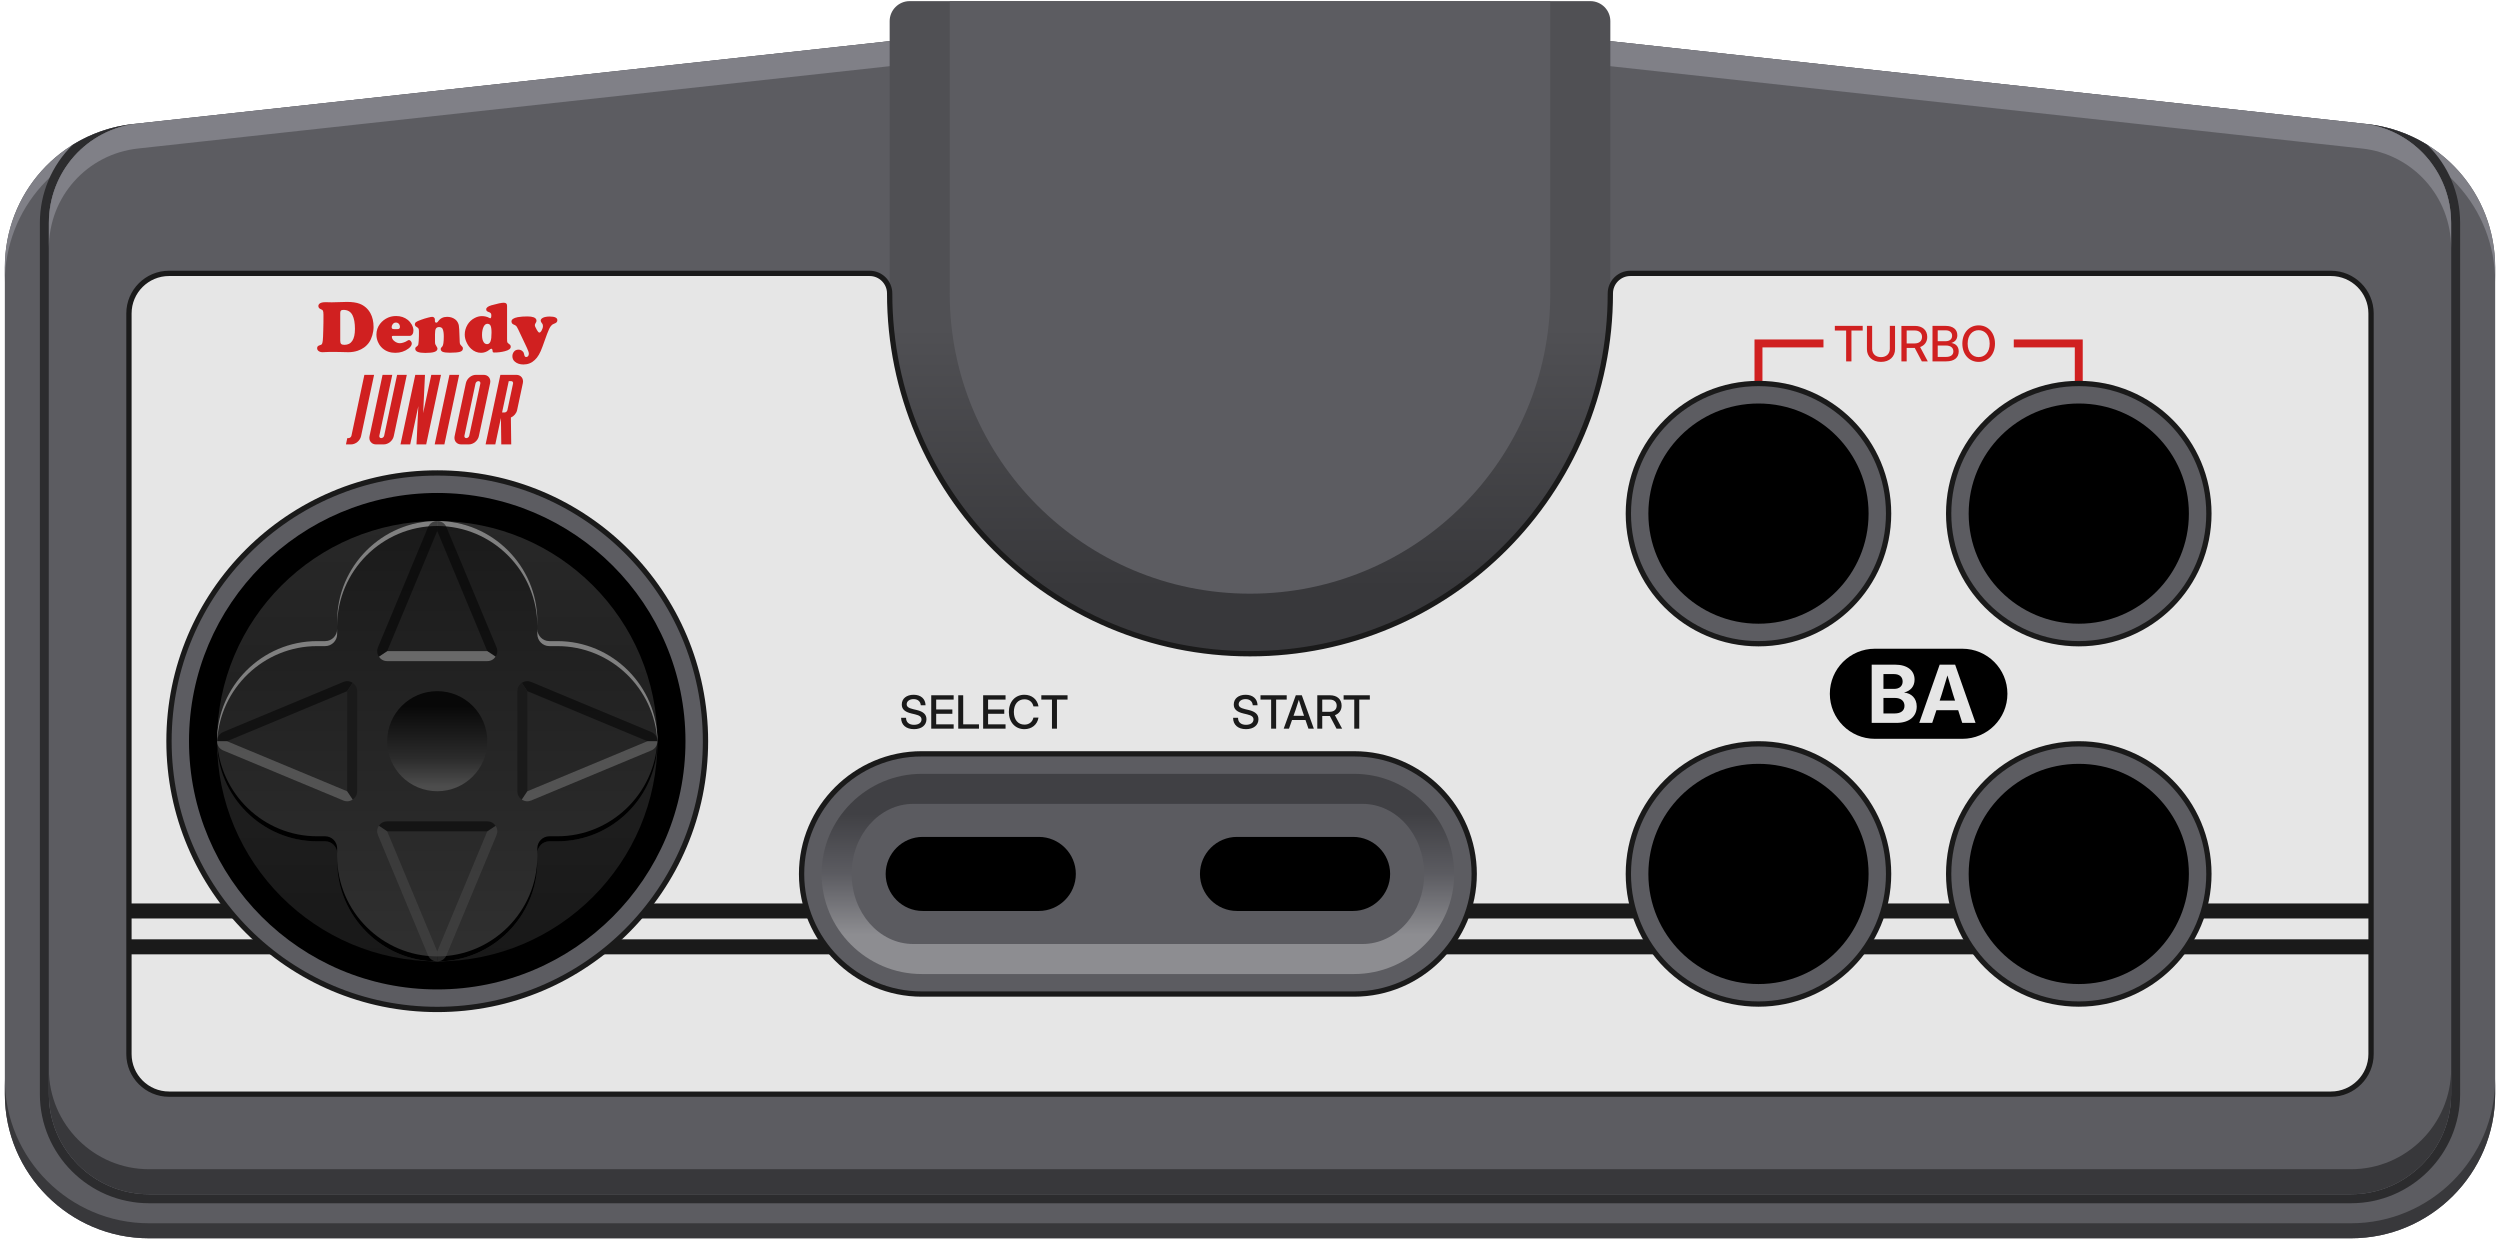
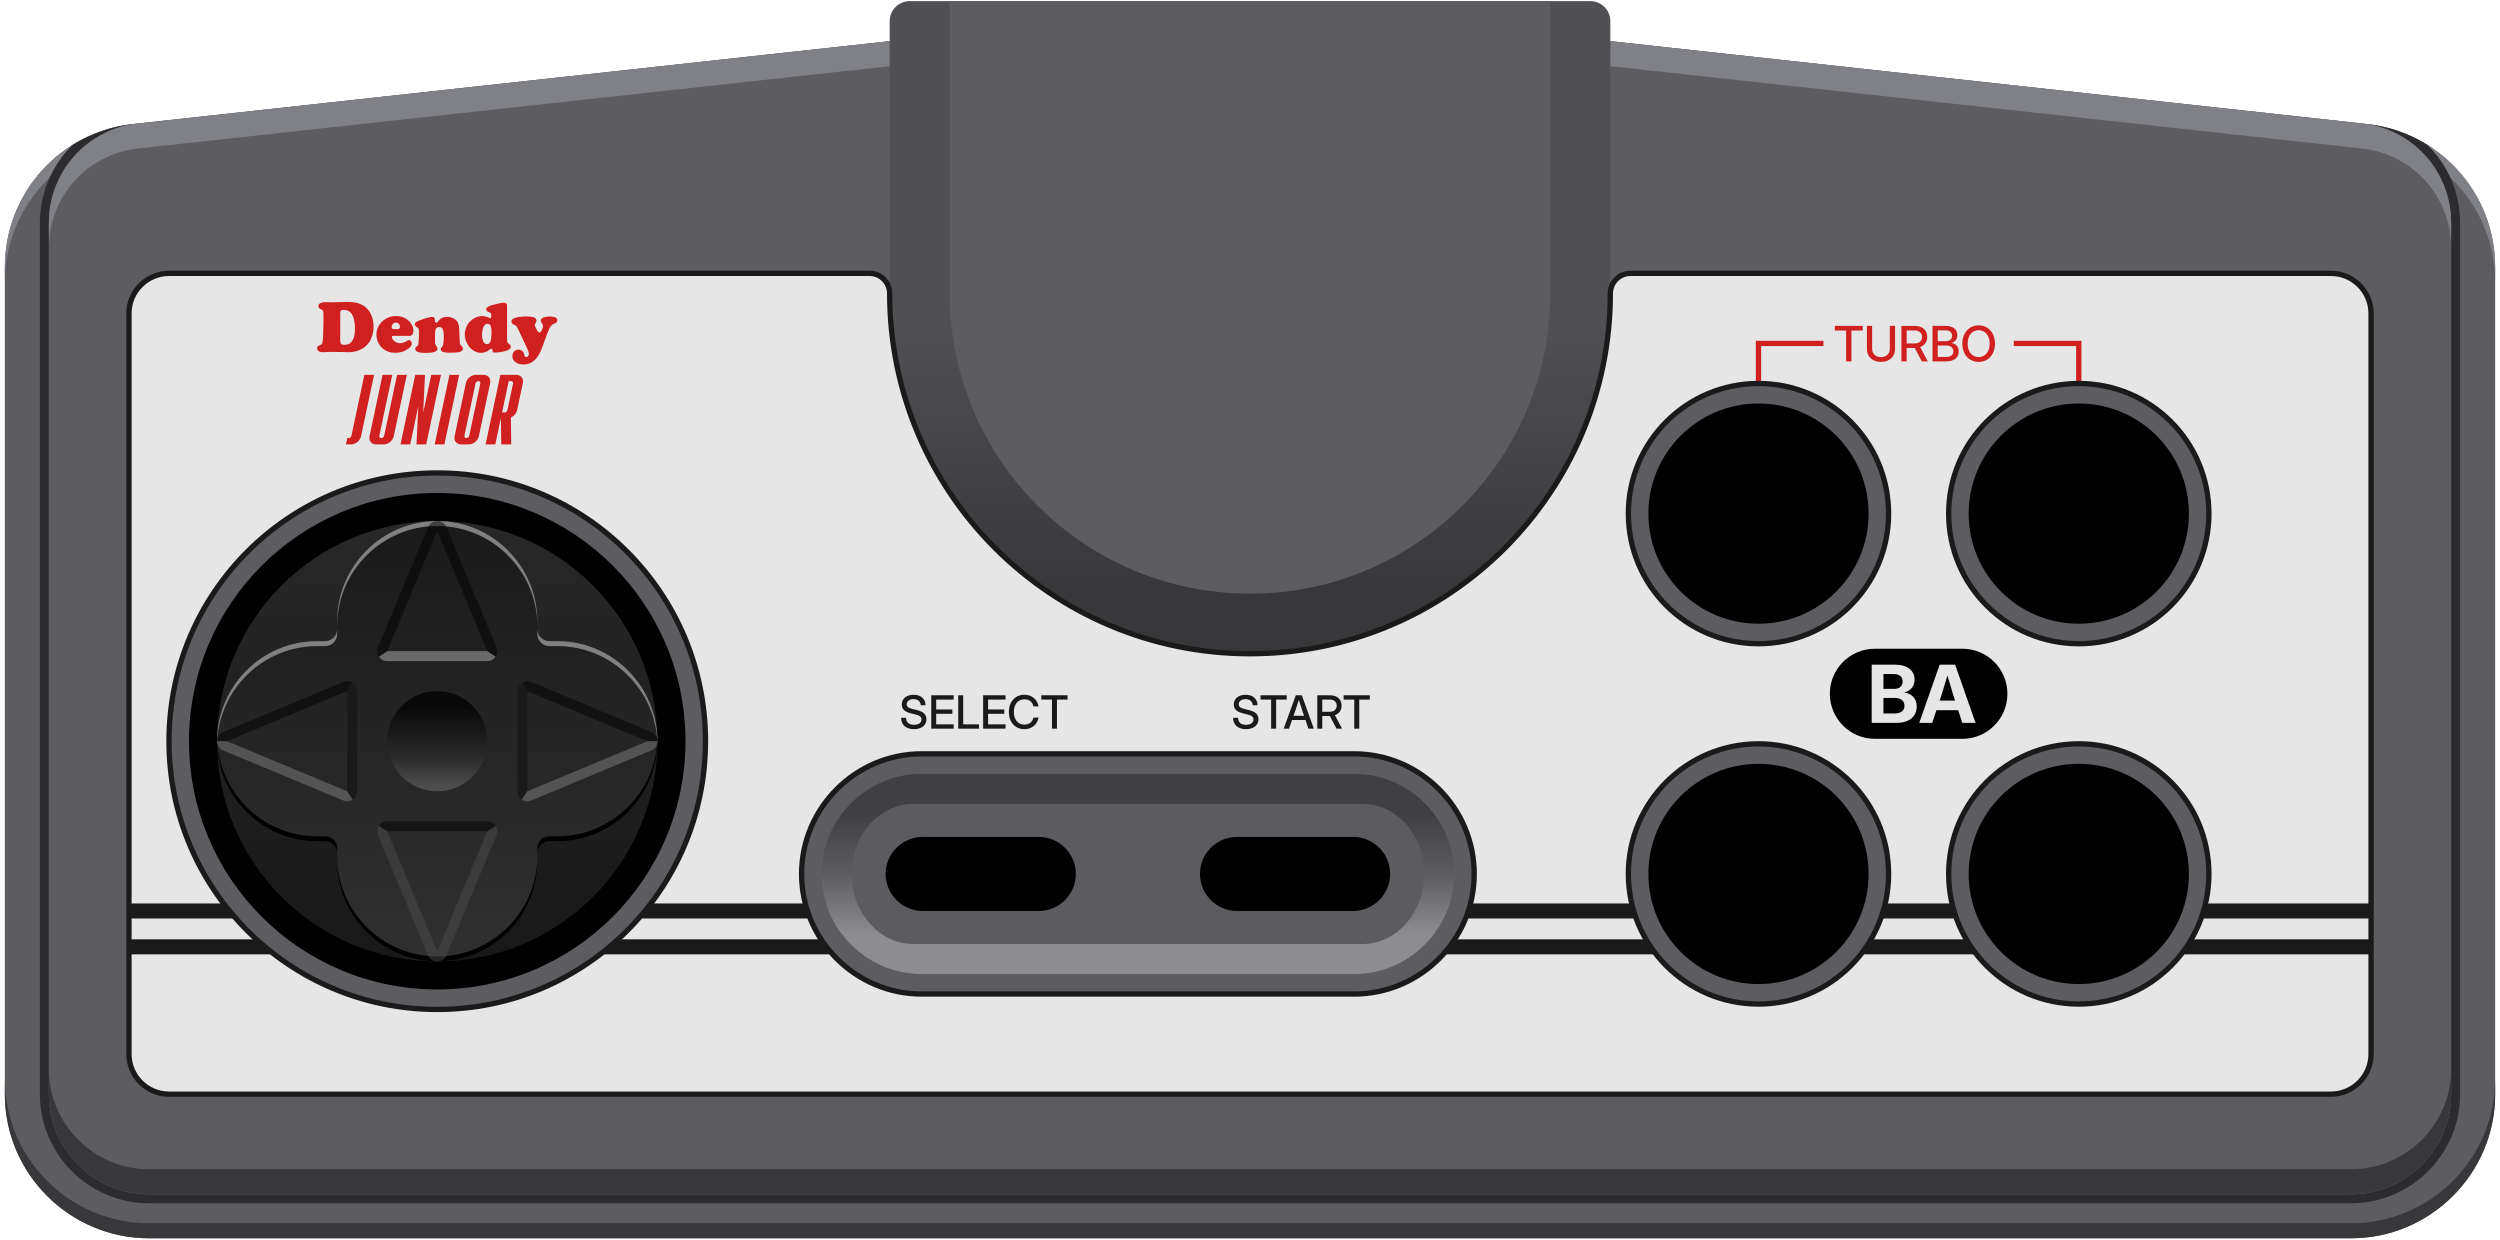
<svg xmlns="http://www.w3.org/2000/svg" xml:space="preserve" viewBox="0 0 472 234" width="472px" height="234px" version="1.1" style="shape-rendering:geometricPrecision; fill-rule:evenodd; clip-rule:evenodd">
  <defs>
    <style type="text/css">
    .str1 {stroke:#1A1A1A;stroke-width:2.835}
-     .str3 {stroke:#D02020;stroke-width:1.5}
+     .str3 {stroke:#D02020;stroke-width:1}
    .str0 {stroke:#1A1A1A;stroke-linejoin:round}
    .str2 {stroke:#1A1A1A;stroke-linejoin:round}
    .fil6 {fill:none}
    .fil11 {fill:black}
    .fil13 {fill:#1A1A1A}
    .fil10 {fill:#5C5C61}
    .fil16 {fill:gray}
    .fil12 {fill:#D02020}
    .fil4 {fill:#E6E6E6}
    .fil5 {fill:#38383B}
    .fil8 {fill:#5B5B60}
    .fil0 {fill:#5C5C61}
    .fil1 {fill:#808087}
    .fil9 {fill:black}
    .fil2 {fill:#2C2C2E}
    .fil20 {fill:black;fill-opacity:0.5}
    .fil17 {fill:black;fill-opacity:0.5}
    .fil19 {fill:#4D4D4D;fill-opacity:0.5}
    .fil21 {fill:gray;fill-opacity:0.5}
    .fil18 {fill:#B3B3B3;fill-opacity:0.5}
    .fil22 {fill:gray;fill-rule:nonzero;fill-opacity:0.5}
    .fil15 {fill:url(#id0)}
    .fil3 {fill:url(#id1)}
    .fil23 {fill:url(#id2)}
    .fil14 {fill:url(#id3)}
    .fil7 {fill:url(#id4);fill-opacity:0.3}
  </style>
    <linearGradient id="id0" gradientUnits="userSpaceOnUse" x1="82.551" y1="181.513" x2="82.551" y2="98.363">
      <stop offset="0" style="stop-opacity:1; stop-color:#303030" />
      <stop offset="1" style="stop-opacity:1; stop-color:#1A1A1A" />
    </linearGradient>
    <linearGradient id="id1" gradientUnits="userSpaceOnUse" x1="236" y1="123.426" x2="236" y2="0.212">
      <stop offset="0" style="stop-opacity:1; stop-color:#38383B" />
      <stop offset="0.1" style="stop-opacity:1; stop-color:#38383B" />
      <stop offset="0.5" style="stop-opacity:1; stop-color:#505054" />
      <stop offset="1" style="stop-opacity:1; stop-color:#505054" />
    </linearGradient>
    <linearGradient id="id2" gradientUnits="userSpaceOnUse" x1="82.55" y1="148.442" x2="82.55" y2="133.323">
      <stop offset="0" style="stop-opacity:1; stop-color:#4D4D4D" />
      <stop offset="0.35" style="stop-opacity:1; stop-color:#2B2B2B" />
      <stop offset="1" style="stop-opacity:1; stop-color:#080808" />
    </linearGradient>
    <linearGradient id="id3" gradientUnits="userSpaceOnUse" x1="82.551" y1="181.513" x2="82.551" y2="98.363">
      <stop offset="0" style="stop-opacity:1; stop-color:#181818" />
      <stop offset="1" style="stop-opacity:1; stop-color:#282828" />
    </linearGradient>
    <linearGradient id="id4" gradientUnits="userSpaceOnUse" x1="241.471" y1="183.897" x2="241.471" y2="146.102">
      <stop offset="0" style="stop-opacity:1; stop-color:white" />
      <stop offset="0.2" style="stop-opacity:1; stop-color:white" />
      <stop offset="0.5" style="stop-opacity:1; stop-color:#5C5C61" />
      <stop offset="0.8" style="stop-opacity:1; stop-color:black" />
      <stop offset="1" style="stop-opacity:1; stop-color:black" />
    </linearGradient>
  </defs>
  <g>
    <g>
      <path class="fil0" d="M25.163 23.412l421.674 0c13.864,1.519 24.25,13.104 24.25,27.052l0 156.111c0,14.988 -12.225,27.212 -27.213,27.212l-415.748 0c-14.988,0 -27.213,-12.224 -27.213,-27.212l0 -156.111c0,-13.948 10.386,-25.533 24.25,-27.052z" />
      <path class="fil1" d="M25.163 23.412l142.805 -15.641 136.064 0 142.805 15.641c13.864,1.519 24.25,13.104 24.25,27.052l0 2.834c0,-13.947 -10.386,-25.532 -24.25,-27.051l-142.805 -15.641 -136.064 0 -142.805 15.641c-13.864,1.519 -24.25,13.104 -24.25,27.051l0 -2.834c0,-13.948 10.386,-25.533 24.25,-27.052z" />
      <path class="fil2" d="M458.261 27.335c3.992,3.891 6.212,9.184 6.212,14.763l0 164.477c0,11.348 -9.251,20.598 -20.599,20.598l-415.748 0c-11.348,0 -20.599,-9.25 -20.599,-20.598l0 -164.477c0,-5.579 2.22,-10.872 6.212,-14.763 3.363,-2.084 7.234,-3.464 11.424,-3.923l0.883 -0.096c-9.617,1.064 -16.818,9.104 -16.818,18.782l0 164.477c0,10.408 8.489,18.897 18.898,18.897l415.748 0c10.409,0 18.898,-8.489 18.898,-18.897l0 -164.477c0,-9.678 -7.201,-17.718 -16.818,-18.782l0.883 0.096c4.19,0.459 8.061,1.839 11.424,3.923z" />
      <path class="fil0" d="M26.068 23.313l141.9 -15.542 136.064 0 141.9 15.542c9.628,1.054 16.84,9.1 16.84,18.785l0 164.477c0,10.408 -8.489,18.897 -18.898,18.897l-415.748 0c-10.409,0 -18.898,-8.489 -18.898,-18.897l0 -164.477c0,-9.685 7.212,-17.731 16.84,-18.785z" />
      <path class="fil1" d="M26.068 23.313l141.9 -15.542 136.064 0 141.9 15.542c9.628,1.054 16.84,9.1 16.84,18.785 0,1.575 0,3.15 0,4.725 0,-9.686 -7.212,-17.731 -16.84,-18.786l-141.9 -15.541 -136.064 0 -141.9 15.541c-9.628,1.055 -16.84,9.1 -16.84,18.786 0,-1.575 0,-3.15 0,-4.725 0,-9.685 7.212,-17.731 16.84,-18.785z" />
      <path class="fil3" d="M304.032 3.992l0 51.402c0,37.572 -30.46,68.032 -68.032,68.032 -37.572,0 -68.032,-30.46 -68.032,-68.032l0 -51.402c0,-2.082 1.698,-3.78 3.78,-3.78 43.871,0 84.632,0 128.504,0 2.082,0 3.78,1.698 3.78,3.78z" />
      <path class="fil0" d="M292.693 0.212l0 55.182c0,31.31 -25.383,56.693 -56.693,56.693 -31.31,0 -56.693,-25.383 -56.693,-56.693l0 -55.182c37.961,0 75.425,0 113.386,0z" />
      <path class="fil4 str0" d="M31.905 51.614l132.284 0c2.082,0 3.779,1.698 3.779,3.78l0 0c0,37.572 30.46,68.032 68.032,68.032 37.572,0 68.032,-30.46 68.032,-68.032l0 0c0,-2.082 1.697,-3.78 3.779,-3.78l132.284 0c4.163,0 7.559,3.396 7.559,7.559l0 139.843c0,4.163 -3.397,7.559 -7.559,7.559l-408.19 0c-4.162,0 -7.559,-3.396 -7.559,-7.559l0 -139.843c0,-4.163 3.396,-7.559 7.559,-7.559z" />
      <path class="fil5" d="M462.772 206.575c0,10.408 -8.489,18.897 -18.898,18.897l-415.748 0c-10.409,0 -18.898,-8.489 -18.898,-18.897 0,-1.575 0,-3.15 0,-4.725 0,10.409 8.489,18.898 18.898,18.898l415.748 0c10.409,0 18.898,-8.489 18.898,-18.898 0,1.575 0,3.15 0,4.725z" />
      <path class="fil5" d="M471.087 203.74l0 2.835c0,14.988 -12.225,27.212 -27.213,27.212l-415.748 0c-14.988,0 -27.213,-12.224 -27.213,-27.212l0 -2.835c0,14.988 12.225,27.213 27.213,27.213l415.748 0c14.988,0 27.213,-12.225 27.213,-27.213z" />
      <path class="fil6 str1" d="M24.346 171.992l423.308 0m0 6.77l-423.308 0" />
      <circle class="fil0 str2" cx="82.551" cy="139.938" r="50.646" />
      <path class="fil0 str2" d="M174.015 142.323l81.639 0c12.472,0 22.677,10.205 22.677,22.677l0 0c0,12.472 -10.205,22.677 -22.677,22.677l-81.639 0c-12.472,0 -22.677,-10.205 -22.677,-22.677l0 0c0,-12.472 10.205,-22.677 22.677,-22.677z" />
      <path class="fil7" d="M274.551 165c0,10.394 -8.504,18.898 -18.897,18.898l-81.639 0c-10.393,0 -18.897,-8.504 -18.897,-18.898 0,-10.394 8.504,-18.898 18.897,-18.898l81.639 0c10.393,0 18.897,8.504 18.897,18.898z" />
      <rect class="fil8" x="160.787" y="151.771" width="108.095" height="26.457" rx="11.639" ry="13.229" />
      <path class="fil9" d="M174.204 158.007l21.922 0c3.843,0 6.992,3.148 6.992,6.992 0,3.854 -3.144,6.993 -6.992,6.993l-21.922 0c-3.843,0 -6.991,-3.148 -6.991,-6.992 0,-3.846 3.147,-6.993 6.991,-6.993zm59.339 0l21.922 0c3.843,0 6.991,3.148 6.991,6.992 0,3.846 -3.147,6.993 -6.991,6.993l-21.922 0c-3.843,0 -6.992,-3.148 -6.992,-6.992 0,-3.846 3.147,-6.993 6.992,-6.993z" />
      <circle class="fil10 str2" cx="392.473" cy="165" r="24.567" />
      <circle class="fil11" cx="392.473" cy="165" r="20.788" />
      <circle class="fil10 str2" cx="332" cy="165" r="24.567" />
      <circle class="fil11" cx="332" cy="165" r="20.788" />
      <path class="fil6 str3" d="M380.201 64.843l12.272 0 -0.001 7.559m-60.472 0l0.001 -7.559 12.271 0" />
      <path class="fil12" d="M346.418 62.403l2.132 0 0 5.824 1.003 0 0 -5.824 2.124 0 0 -0.874 -5.259 0 0 0.874zm8.711 5.925c1.612,0 2.655,-1 2.655,-2.397l0 -4.402 -0.985 0 0 4.321c0,0.917 -0.634,1.576 -1.67,1.576 -1.034,0 -1.669,-0.659 -1.669,-1.576l0 -4.321 -0.984 0 0 4.402c0,1.397 1.038,2.397 2.653,2.397zm3.857 -0.101l0.994 0 0 -2.539 1.483 0c0.013,0 0.032,0 0.044,0l1.336 2.539 1.122 0 -1.446 -2.705c0.836,-0.301 1.343,-0.972 1.343,-1.908 0,-1.28 -0.898,-2.084 -2.332,-2.084l-2.544 0 0 6.697zm0.994 -3.386l0 -2.449 1.506 0c0.861,0 1.392,0.468 1.392,1.222 0,0.756 -0.526,1.227 -1.388,1.227l-1.51 0zm4.877 3.386l2.575 0c1.583,0 2.375,-0.742 2.375,-1.882 0,-0.955 -0.609,-1.48 -1.384,-1.587l0 -0.009c0.697,-0.215 1.118,-0.687 1.118,-1.458 0,-1.078 -0.805,-1.762 -2.184,-1.762l-2.5 0 0 6.698zm0.985 -0.838l0 -2.152 1.564 0c0.886,0 1.389,0.423 1.389,1.104 0,0.683 -0.517,1.048 -1.424,1.048l-1.529 0zm0 -2.971l0 -2.052 1.501 0c0.759,0 1.213,0.397 1.213,1.027 0,0.632 -0.454,1.025 -1.213,1.025l-1.501 0zm7.728 3.91c1.785,0 3.084,-1.4 3.084,-3.446 0,-2.054 -1.299,-3.454 -3.084,-3.454 -1.786,0 -3.08,1.4 -3.08,3.454 0,2.041 1.294,3.446 3.08,3.446zm0 -0.911c-1.156,0 -2.078,-0.906 -2.078,-2.535 0,-1.637 0.922,-2.544 2.078,-2.544 1.155,0 2.081,0.907 2.081,2.544 0,1.629 -0.926,2.535 -2.081,2.535z" />
      <circle class="fil10 str2" cx="392.473" cy="96.969" r="24.567" />
      <circle class="fil11" cx="392.473" cy="96.969" r="20.788" />
      <circle class="fil10 str2" cx="332" cy="96.969" r="24.567" />
      <circle class="fil11" cx="332" cy="96.969" r="20.788" />
      <path class="fil11" d="M353.977 122.48c8.183,0 8.336,0 16.519,0 4.697,0 8.504,3.808 8.504,8.504 0,4.697 -3.807,8.505 -8.504,8.505 -8.183,0 -8.336,0 -16.519,0 -4.697,0 -8.504,-3.808 -8.504,-8.505 0,-4.696 3.807,-8.504 8.504,-8.504z" />
      <path class="fil4" d="M353.375 136.482l4.657 0c2.499,0 3.846,-1.259 3.846,-3.097 0,-1.565 -1.03,-2.506 -2.369,-2.63l0 -0.015c1.203,-0.302 1.961,-1.15 1.961,-2.426 0,-1.694 -1.324,-2.827 -3.69,-2.827l-4.405 0 0 10.995zm2.22 -1.783l0 -2.929 2.155 0c1.145,0 1.817,0.573 1.817,1.49 0,0.916 -0.687,1.439 -1.852,1.439l-2.12 0zm0 -4.636l0 -2.794 2.016 0c0.997,0 1.609,0.542 1.609,1.4 0,0.853 -0.612,1.394 -1.609,1.394l-2.016 0zm6.759 6.419l2.448 0 0.796 -2.402 4.105 0 0.767 2.402 2.515 0 -3.856 -10.995 -2.92 0 -3.855 10.995zm3.855 -4.214l0.375 -1.135c0.355,-1.123 0.695,-2.243 1.093,-3.609 0.39,1.366 0.729,2.486 1.069,3.609l0.368 1.135 -2.905 0z" />
      <path class="fil13" d="M172.563 137.665c1.43,0 2.353,-0.744 2.353,-1.875 0,-0.9 -0.582,-1.444 -1.845,-1.742l-0.681 -0.161c-0.869,-0.208 -1.207,-0.469 -1.207,-0.925 0,-0.569 0.537,-0.97 1.299,-0.97 0.796,0 1.312,0.443 1.36,1.165l0.905 0c-0.037,-1.229 -0.893,-1.985 -2.252,-1.985 -1.354,0 -2.239,0.732 -2.239,1.838 0,0.869 0.553,1.395 1.823,1.696l0.692 0.164c0.876,0.207 1.21,0.485 1.21,0.97 0,0.612 -0.563,1.005 -1.418,1.005 -0.944,0 -1.498,-0.489 -1.503,-1.321l-0.931 0c0,1.329 0.924,2.141 2.434,2.141zm3.254 -0.094l4.233 0 0 -0.823 -3.298 0 0 -1.985 3.053 0 0 -0.811 -3.053 0 0 -1.863 3.298 0 0 -0.823 -4.233 0 0 6.305zm5.099 0l3.917 0 0 -0.823 -2.981 0 0 -5.482 -0.936 0 0 6.305zm4.699 0l4.234 0 0 -0.823 -3.299 0 0 -1.985 3.054 0 0 -0.811 -3.054 0 0 -1.863 3.299 0 0 -0.823 -4.234 0 0 6.305zm7.796 0.095c1.376,0 2.442,-0.848 2.657,-2.186l-0.952 0c-0.199,0.853 -0.841,1.329 -1.696,1.329 -1.243,0 -2.003,-0.963 -2.003,-2.386 0,-1.432 0.76,-2.395 2.003,-2.395 0.859,0 1.506,0.48 1.692,1.338l0.956 0c-0.22,-1.342 -1.281,-2.195 -2.657,-2.195 -1.742,0 -2.938,1.313 -2.938,3.252 0,1.925 1.201,3.243 2.938,3.243zm3.192 -5.577l2.008 0 0 5.482 0.944 0 0 -5.482 1.999 0 0 -0.823 -4.951 0 0 0.823z" />
      <path class="fil13" d="M235.243 137.665c1.43,0 2.353,-0.744 2.353,-1.875 0,-0.9 -0.582,-1.444 -1.845,-1.742l-0.682 -0.161c-0.868,-0.208 -1.206,-0.469 -1.206,-0.925 0,-0.569 0.537,-0.97 1.299,-0.97 0.795,0 1.312,0.443 1.36,1.165l0.905 0c-0.038,-1.229 -0.894,-1.985 -2.252,-1.985 -1.354,0 -2.239,0.732 -2.239,1.838 0,0.869 0.553,1.395 1.823,1.696l0.691 0.164c0.877,0.207 1.21,0.485 1.21,0.97 0,0.612 -0.562,1.005 -1.417,1.005 -0.944,0 -1.499,-0.489 -1.503,-1.321l-0.931 0c0,1.329 0.924,2.141 2.434,2.141zm2.738 -5.576l2.008 0 0 5.482 0.944 0 0 -5.482 1.999 0 0 -0.823 -4.951 0 0 0.823zm4.381 5.482l0.998 0 0.576 -1.637 2.539 0 0.558 1.637 1.019 0 -2.27 -6.305 -1.133 0 -2.287 6.305zm1.857 -2.434l0.392 -1.117c0.173,-0.521 0.355,-1.077 0.609,-1.894 0.25,0.817 0.428,1.373 0.601,1.894l0.379 1.117 -1.981 0zm4.486 2.434l0.935 0 0 -2.39 1.396 0c0.013,0 0.03,0 0.042,0l1.257 2.39 1.057 0 -1.361 -2.546c0.786,-0.283 1.264,-0.916 1.264,-1.796 0,-1.205 -0.846,-1.962 -2.195,-1.962l-2.395 0 0 6.304zm0.935 -3.187l0 -2.305 1.418 0c0.811,0 1.31,0.44 1.31,1.15 0,0.712 -0.495,1.155 -1.306,1.155l-1.422 0zm4.035 -2.295l2.008 0 0 5.482 0.944 0 0 -5.482 1.999 0 0 -0.823 -4.951 0 0 0.823z" />
      <path class="fil12" d="M62.808 66.439l-0.483 0c-0.29,0 -0.598,0.019 -0.965,0.038 -0.212,0.02 -0.367,0.02 -0.463,0.02 -0.309,0 -0.541,-0.077 -0.733,-0.213 -0.193,-0.135 -0.29,-0.328 -0.29,-0.54 0,-0.154 0.038,-0.289 0.135,-0.366 0.077,-0.097 0.212,-0.155 0.405,-0.213 0.174,-0.038 0.309,-0.115 0.367,-0.212 0.058,-0.097 0.116,-0.309 0.154,-0.599 0.039,-0.347 0.078,-1.003 0.097,-1.987 0.038,-0.984 0.038,-1.95 0.038,-2.934 0,-0.386 -0.038,-0.637 -0.096,-0.753 -0.058,-0.135 -0.193,-0.231 -0.405,-0.308 -0.309,-0.116 -0.463,-0.329 -0.463,-0.598 0,-0.213 0.115,-0.387 0.328,-0.522 0.212,-0.116 0.521,-0.193 0.907,-0.193 0.135,0 0.27,0 0.443,0 0.387,0.019 0.657,0.019 0.83,0.019 0.657,0 1.371,-0.019 2.2,-0.057 0.174,0 0.387,-0.02 0.638,-0.02 1.042,0 1.852,0.116 2.451,0.348 0.887,0.347 1.563,0.945 2.026,1.775 0.405,0.734 0.598,1.602 0.598,2.625 0,0.502 -0.077,1.023 -0.231,1.544 -0.154,0.521 -0.347,0.965 -0.598,1.332 -0.522,0.753 -1.255,1.293 -2.182,1.601 -0.54,0.174 -1.119,0.271 -1.736,0.271l-0.83 -0.02 -0.714 -0.019c-0.521,-0.019 -1.004,-0.019 -1.428,-0.019zm1.428 -7.354l0 5.25c0,0.29 0.058,0.483 0.173,0.598 0.116,0.117 0.328,0.174 0.618,0.174 1.312,0 1.988,-1.003 1.988,-3.011 0,-1.1 -0.155,-1.968 -0.463,-2.586 -0.348,-0.675 -0.908,-1.003 -1.718,-1.003 -0.212,0 -0.367,0.038 -0.463,0.135 -0.097,0.096 -0.135,0.231 -0.135,0.443zm13.143 4.324l-3.185 0c-0.135,0 -0.212,0.058 -0.212,0.174 0,0.289 0.155,0.578 0.483,0.829 0.328,0.251 0.656,0.386 1.022,0.386 0.213,0 0.464,-0.038 0.714,-0.135 0.271,-0.077 0.483,-0.193 0.657,-0.309 0.154,-0.115 0.27,-0.154 0.367,-0.154 0.115,0 0.231,0.077 0.347,0.212 0.116,0.155 0.174,0.29 0.174,0.444 0,0.328 -0.213,0.637 -0.618,0.946 -0.714,0.54 -1.544,0.811 -2.489,0.811 -0.946,0 -1.738,-0.271 -2.394,-0.83 -0.308,-0.27 -0.579,-0.599 -0.772,-0.985 -0.27,-0.501 -0.405,-1.042 -0.405,-1.621 0,-0.752 0.231,-1.447 0.695,-2.046 0.405,-0.521 0.907,-0.907 1.524,-1.177 0.464,-0.193 0.966,-0.289 1.506,-0.289 0.868,0 1.582,0.25 2.2,0.733 0.309,0.251 0.54,0.541 0.733,0.868 0.213,0.386 0.329,0.753 0.329,1.12 0,0.29 -0.058,0.54 -0.174,0.714 -0.155,0.212 -0.309,0.309 -0.502,0.309zm-3.011 -1.274l0.695 0c0.29,0 0.444,-0.135 0.444,-0.405 0,-0.251 -0.077,-0.444 -0.212,-0.599 -0.136,-0.154 -0.329,-0.231 -0.541,-0.231 -0.251,0 -0.444,0.096 -0.598,0.289 -0.135,0.193 -0.212,0.367 -0.212,0.56 0,0.135 0.038,0.232 0.096,0.29 0.039,0.057 0.154,0.096 0.328,0.096zm12.333 0.058l0.096 2.393c0,0.174 0.039,0.309 0.077,0.405 0.039,0.077 0.194,0.251 0.425,0.502 0.077,0.077 0.097,0.174 0.097,0.309 0,0.29 -0.174,0.502 -0.541,0.618 -0.367,0.115 -1.003,0.173 -1.911,0.173 -0.617,0 -1.061,-0.058 -1.331,-0.154 -0.271,-0.116 -0.405,-0.29 -0.405,-0.541 0,-0.096 0.019,-0.154 0.038,-0.192 0.019,-0.039 0.116,-0.155 0.27,-0.309 0.174,-0.193 0.271,-0.83 0.271,-1.892 0,-0.617 -0.078,-1.081 -0.213,-1.39 -0.116,-0.231 -0.328,-0.366 -0.656,-0.366 -0.309,0 -0.502,0.097 -0.618,0.289 -0.116,0.193 -0.173,0.541 -0.173,1.062l0 1.351c0,0.27 0.019,0.444 0.058,0.54 0.038,0.097 0.154,0.29 0.328,0.579 0.058,0.077 0.077,0.174 0.077,0.271 0,0.27 -0.193,0.463 -0.56,0.598 -0.366,0.135 -0.945,0.193 -1.737,0.193 -1.254,0 -1.891,-0.251 -1.891,-0.772 0,-0.116 0.019,-0.193 0.058,-0.251 0.038,-0.058 0.135,-0.135 0.27,-0.231 0.116,-0.078 0.193,-0.194 0.231,-0.29 0.039,-0.116 0.058,-0.386 0.097,-0.811 0.039,-0.521 0.039,-1.061 0.039,-1.621 0,-0.309 -0.02,-0.521 -0.078,-0.618 -0.038,-0.096 -0.193,-0.212 -0.405,-0.347 -0.193,-0.116 -0.289,-0.27 -0.289,-0.444 0,-0.174 0.077,-0.328 0.231,-0.444 0.155,-0.115 0.483,-0.27 0.984,-0.444 0.444,-0.154 0.85,-0.289 1.255,-0.386 0.405,-0.115 0.675,-0.154 0.83,-0.154 0.135,0 0.251,0.058 0.347,0.154 0.097,0.097 0.135,0.213 0.135,0.348 0,0.019 0,0.077 0,0.173 0,0.039 0,0.078 0,0.097 0,0.212 0.097,0.328 0.271,0.328 0.116,0 0.231,-0.077 0.347,-0.251 0.386,-0.559 0.946,-0.849 1.698,-0.849 0.579,0 1.062,0.154 1.467,0.444 0.289,0.212 0.483,0.463 0.598,0.753 0.116,0.193 0.193,0.617 0.213,1.177zm9.032 -4.478l0 6.195c0,0.348 0.019,0.579 0.038,0.676 0.039,0.097 0.116,0.193 0.251,0.29 0.155,0.115 0.271,0.212 0.328,0.289 0.059,0.077 0.078,0.193 0.078,0.309 0,0.367 -0.367,0.637 -1.1,0.83 -0.656,0.173 -1.313,0.251 -1.969,0.251 -0.154,0 -0.231,-0.02 -0.29,-0.058 -0.038,-0.039 -0.077,-0.155 -0.077,-0.309 -0.019,-0.232 -0.096,-0.347 -0.251,-0.347 -0.077,0 -0.193,0.077 -0.366,0.212 -0.464,0.366 -0.985,0.559 -1.544,0.559 -0.695,0 -1.332,-0.251 -1.891,-0.771 -0.329,-0.309 -0.599,-0.676 -0.792,-1.081 -0.27,-0.522 -0.405,-1.062 -0.405,-1.602 0,-0.637 0.173,-1.255 0.521,-1.853 0.328,-0.54 0.772,-0.965 1.332,-1.255 0.463,-0.25 0.926,-0.366 1.389,-0.366 0.521,0 1.004,0.116 1.409,0.347 0.078,0.039 0.116,0.058 0.155,0.058 0.154,0 0.212,-0.193 0.212,-0.579 0,-0.174 -0.039,-0.289 -0.116,-0.386 -0.077,-0.096 -0.212,-0.154 -0.425,-0.232 -0.289,-0.096 -0.424,-0.25 -0.424,-0.482 0,-0.328 0.328,-0.579 0.984,-0.772 1.158,-0.328 1.93,-0.483 2.335,-0.483 0.425,0.001 0.618,0.194 0.618,0.56zm-3.686 3.416c-0.29,0 -0.521,0.155 -0.695,0.464 -0.232,0.424 -0.347,0.965 -0.347,1.64 0,0.618 0.115,1.081 0.328,1.39 0.154,0.231 0.366,0.347 0.637,0.347 0.289,0 0.502,-0.173 0.636,-0.521 0.135,-0.347 0.194,-0.888 0.194,-1.66 0,-0.694 -0.078,-1.158 -0.232,-1.389 -0.116,-0.174 -0.29,-0.251 -0.521,-0.271zm11.251 1.892l-0.887 2.451c-0.212,0.618 -0.444,1.1 -0.676,1.505 -0.231,0.406 -0.482,0.714 -0.772,0.985 -0.579,0.559 -1.293,0.849 -2.123,0.849 -0.675,0 -1.215,-0.174 -1.621,-0.521 -0.328,-0.271 -0.482,-0.618 -0.482,-1.042 0,-0.348 0.115,-0.637 0.328,-0.888 0.212,-0.251 0.502,-0.348 0.829,-0.348 0.328,0 0.58,0.116 0.792,0.328 0.097,0.097 0.154,0.193 0.193,0.271 0.039,0.076 0.077,0.25 0.135,0.501 0.058,0.193 0.154,0.29 0.347,0.29 0.136,0 0.252,-0.058 0.348,-0.174 0.096,-0.116 0.135,-0.27 0.135,-0.463 0,-0.212 -0.116,-0.56 -0.347,-1.061l-1.641 -3.475c-0.174,-0.366 -0.309,-0.579 -0.386,-0.675 -0.077,-0.097 -0.27,-0.193 -0.579,-0.328 -0.096,-0.039 -0.174,-0.116 -0.232,-0.212 -0.058,-0.116 -0.096,-0.213 -0.096,-0.309 0,-0.405 0.405,-0.676 1.196,-0.83 0.541,-0.097 1.139,-0.135 1.834,-0.135 0.483,0 0.849,0.058 1.138,0.154 0.367,0.135 0.56,0.348 0.56,0.676 0,0.116 -0.058,0.25 -0.154,0.405 -0.097,0.154 -0.154,0.27 -0.154,0.386 0,0.116 0.019,0.212 0.076,0.348 0.039,0.115 0.155,0.308 0.309,0.598 0.174,0.308 0.328,0.482 0.464,0.482 0.135,0 0.289,-0.135 0.444,-0.424 0.154,-0.29 0.231,-0.541 0.231,-0.811 0,-0.212 -0.058,-0.386 -0.174,-0.502 -0.173,-0.212 -0.25,-0.386 -0.25,-0.521 0,-0.231 0.154,-0.405 0.462,-0.559 0.309,-0.136 0.715,-0.213 1.236,-0.213 0.965,0 1.447,0.232 1.447,0.695 0,0.174 -0.058,0.309 -0.154,0.405 -0.097,0.097 -0.27,0.193 -0.54,0.29 -0.213,0.077 -0.386,0.212 -0.522,0.405 -0.231,0.27 -0.443,0.772 -0.714,1.467zm-36.946 19.24l2.442 -11.493 1.833 0 -2.46 11.572c-0.184,0.863 -1.032,1.563 -1.895,1.563l-0.956 0 0.252 -1.187 0.231 0c0.252,0 0.499,-0.204 0.553,-0.455zm30.102 -3.433l0.066 5.075 -1.878 0 -0.064 -4.918 -0.022 0 -1.045 4.918 -1.832 0 2.791 -13.135 3.014 0c0.863,0 1.413,0.7 1.23,1.563l-1.082 5.091c-0.131,0.618 -0.603,1.152 -1.178,1.406zm-8.493 -6.497c0.183,-0.863 1.031,-1.563 1.894,-1.563l1.452 0c0.863,0 1.413,0.7 1.23,1.563l-2.128 10.009c-0.183,0.863 -1.031,1.563 -1.894,1.563l-1.452 0c-0.862,0 -1.413,-0.7 -1.23,-1.563l2.128 -10.009zm-13.617 10.009l2.46 -11.572 -1.832 0 -2.443 11.493c-0.053,0.251 -0.301,0.455 -0.553,0.455 -0.251,0 -0.412,-0.204 -0.359,-0.455l2.443 -11.493 -1.832 0 -2.46 11.572c-0.183,0.863 0.368,1.563 1.231,1.563l1.45 0c0.863,0 1.712,-0.7 1.895,-1.563zm15.432 -9.93l-2.094 9.851c-0.053,0.251 0.107,0.455 0.359,0.455 0.252,0 0.499,-0.204 0.553,-0.455l2.094 -9.851c0.053,-0.251 -0.107,-0.455 -0.359,-0.455 -0.252,0 -0.5,0.204 -0.553,0.455zm-3.085 -1.642l-2.791 13.135 -1.832 0 2.792 -13.135 1.831 0zm9.359 1.187c-0.419,1.973 -0.839,3.947 -1.258,5.921l0.456 0c0.251,0 0.499,-0.204 0.552,-0.455l1.065 -5.011c0.054,-0.251 -0.107,-0.455 -0.359,-0.455l-0.456 0zm-17.07 4.725l-1.534 7.223 -1.833 0 2.792 -13.135 1.832 0 -0.346 7.223 1.535 -7.223 1.832 0 -2.792 13.135 -1.832 0 0.346 -7.223z" />
      <circle class="fil11" cx="82.551" cy="139.938" r="46.866" />
    </g>
    <g id="dpad">
      <circle class="fil14" cx="82.551" cy="139.938" r="41.575" />
      <path class="fil15" d="M82.551 181.513c-10.393,0 -18.898,-8.504 -18.898,-18.898l0 -1.511c0,-1.249 -1.018,-2.268 -2.267,-2.268l-1.512 0c-10.394,0 -18.898,-8.505 -18.898,-18.898 0,-10.393 8.504,-18.897 18.898,-18.897l1.512 0c1.249,0 2.267,-1.019 2.267,-2.268l0 -1.512c0,-10.394 8.505,-18.898 18.898,-18.898 10.394,0 18.898,8.505 18.898,18.898l0 1.512c0,1.249 1.018,2.268 2.267,2.268l1.512 0c10.393,0 18.898,8.503 18.898,18.897 0,10.394 -8.504,18.898 -18.898,18.898l-1.512 0c-1.249,0 -2.267,1.019 -2.267,2.268l0 1.511c0,10.393 -8.504,18.898 -18.898,18.898z" />
      <path class="fil16" d="M40.976 139.938c0,-10.393 8.504,-18.897 18.898,-18.897l1.512 0c1.249,0 2.267,-1.019 2.267,-2.268l0 0.945c0,1.249 -1.018,2.268 -2.267,2.268l-1.512 0c-10.077,0 -18.378,7.993 -18.874,17.952l-0.024 0zm22.677 -21.732l0 -0.945c0,-10.394 8.505,-18.898 18.898,-18.898 10.394,0 18.898,8.505 18.898,18.898l0 0.945c0,-10.393 -8.504,-18.898 -18.898,-18.898 -10.393,0 -18.898,8.504 -18.898,18.898zm37.796 0.567c0,1.249 1.018,2.268 2.267,2.268l1.512 0c10.393,0 18.898,8.503 18.898,18.897l-0.024 0c-0.496,-9.96 -8.798,-17.952 -18.874,-17.952l-1.512 0c-1.249,0 -2.267,-1.019 -2.267,-2.268l0 -0.945z" />
      <path class="fil11" d="M82.551 181.513c-10.393,0 -18.898,-8.504 -18.898,-18.898l0 -0.944c0,10.393 8.505,18.897 18.898,18.897 10.394,0 18.898,-8.504 18.898,-18.897l0 0.944c0,10.393 -8.504,18.898 -18.898,18.898zm-18.898 -20.409c0,-1.249 -1.018,-2.268 -2.267,-2.268l-1.512 0c-10.394,0 -18.898,-8.505 -18.898,-18.898l0.024 0c0.496,9.959 8.797,17.953 18.874,17.953l1.512 0c1.249,0 2.267,1.019 2.267,2.268l0 0.945zm60.473 -21.166c0,10.394 -8.504,18.898 -18.898,18.898l-1.512 0c-1.249,0 -2.267,1.019 -2.267,2.268l0 -0.945c0,-1.249 1.018,-2.268 2.267,-2.268l1.512 0c10.077,0 18.378,-7.994 18.874,-17.953l0.024 0z" />
      <path class="fil17" d="M82.551 100.254l0 -1.881c0.78,0 1.445,0.444 1.745,1.163l9.444 22.666c0.251,0.601 0.189,1.233 -0.172,1.775l-1.568 -1.047 -9.449 -22.676z" />
      <path class="fil18" d="M93.568 123.977l-1.568 -1.047 -18.897 0 -1.568 1.047c0.361,0.542 0.921,0.842 1.572,0.842l18.889 0c0.651,0 1.211,-0.3 1.572,-0.842z" />
      <path class="fil17" d="M71.535 123.977l1.568 -1.047 -0.001 0 9.449 -22.677 0 0.001 0 -1.881c-0.779,0 -1.444,0.444 -1.744,1.163l-9.444 22.666c-0.251,0.601 -0.19,1.233 0.172,1.775z" />
      <path class="fil19" d="M82.551 179.632l0 1.881c0.779,0 1.445,-0.444 1.744,-1.163l9.445 -22.666c0.25,-0.601 0.189,-1.233 -0.172,-1.775l-1.569 1.047 -9.448 22.676z" />
      <path class="fil20" d="M93.568 155.909l-1.569 1.047 -18.897 0 -1.568 -1.047c0.362,-0.542 0.922,-0.842 1.573,-0.842l18.888 0c0.652,0 1.211,0.3 1.573,0.842z" />
      <path class="fil19" d="M71.534 155.909l1.568 1.047 0 0 9.449 22.677 0 -0.001 0 1.881c-0.779,0 -1.445,-0.444 -1.744,-1.163l-9.445 -22.666c-0.25,-0.601 -0.189,-1.233 0.172,-1.775z" />
      <path class="fil20" d="M42.862 139.943l-1.881 0c0,-0.78 0.444,-1.445 1.163,-1.744l22.667 -9.445c0.601,-0.25 1.233,-0.189 1.775,0.172l-1.047 1.568 -22.677 9.449z" />
      <path class="fil13" d="M66.586 128.926l-1.047 1.568 0 18.898 1.047 1.567c0.542,-0.361 0.841,-0.921 0.841,-1.572l0 -18.888c0,-0.652 -0.299,-1.211 -0.841,-1.573z" />
      <path class="fil21" d="M66.586 150.959l-1.047 -1.567 0 0 -22.677 -9.449 0 0 -1.881 0c0,0.779 0.444,1.444 1.163,1.744l22.667 9.444c0.601,0.251 1.233,0.19 1.775,-0.172z" />
      <path class="fil20" d="M122.241 139.943l1.881 0c0,-0.779 -0.444,-1.444 -1.163,-1.744l-22.666 -9.444c-0.602,-0.251 -1.234,-0.19 -1.776,0.172l1.047 1.568 22.677 9.448z" />
      <path class="fil13" d="M98.517 128.927l1.047 1.568 0 18.897 -1.047 1.568c-0.541,-0.362 -0.841,-0.921 -0.841,-1.573l0 -18.888c0,-0.651 0.3,-1.211 0.841,-1.572z" />
      <path class="fil22" d="M98.517 150.96l1.047 -1.568 0 0 22.677 -9.448 0 -0.001 1.881 0c0,0.78 -0.444,1.445 -1.163,1.744l-22.666 9.445c-0.601,0.25 -1.234,0.189 -1.776,-0.172z" />
      <circle class="fil23" cx="82.551" cy="139.938" r="9.449" />
    </g>
  </g>
</svg>
